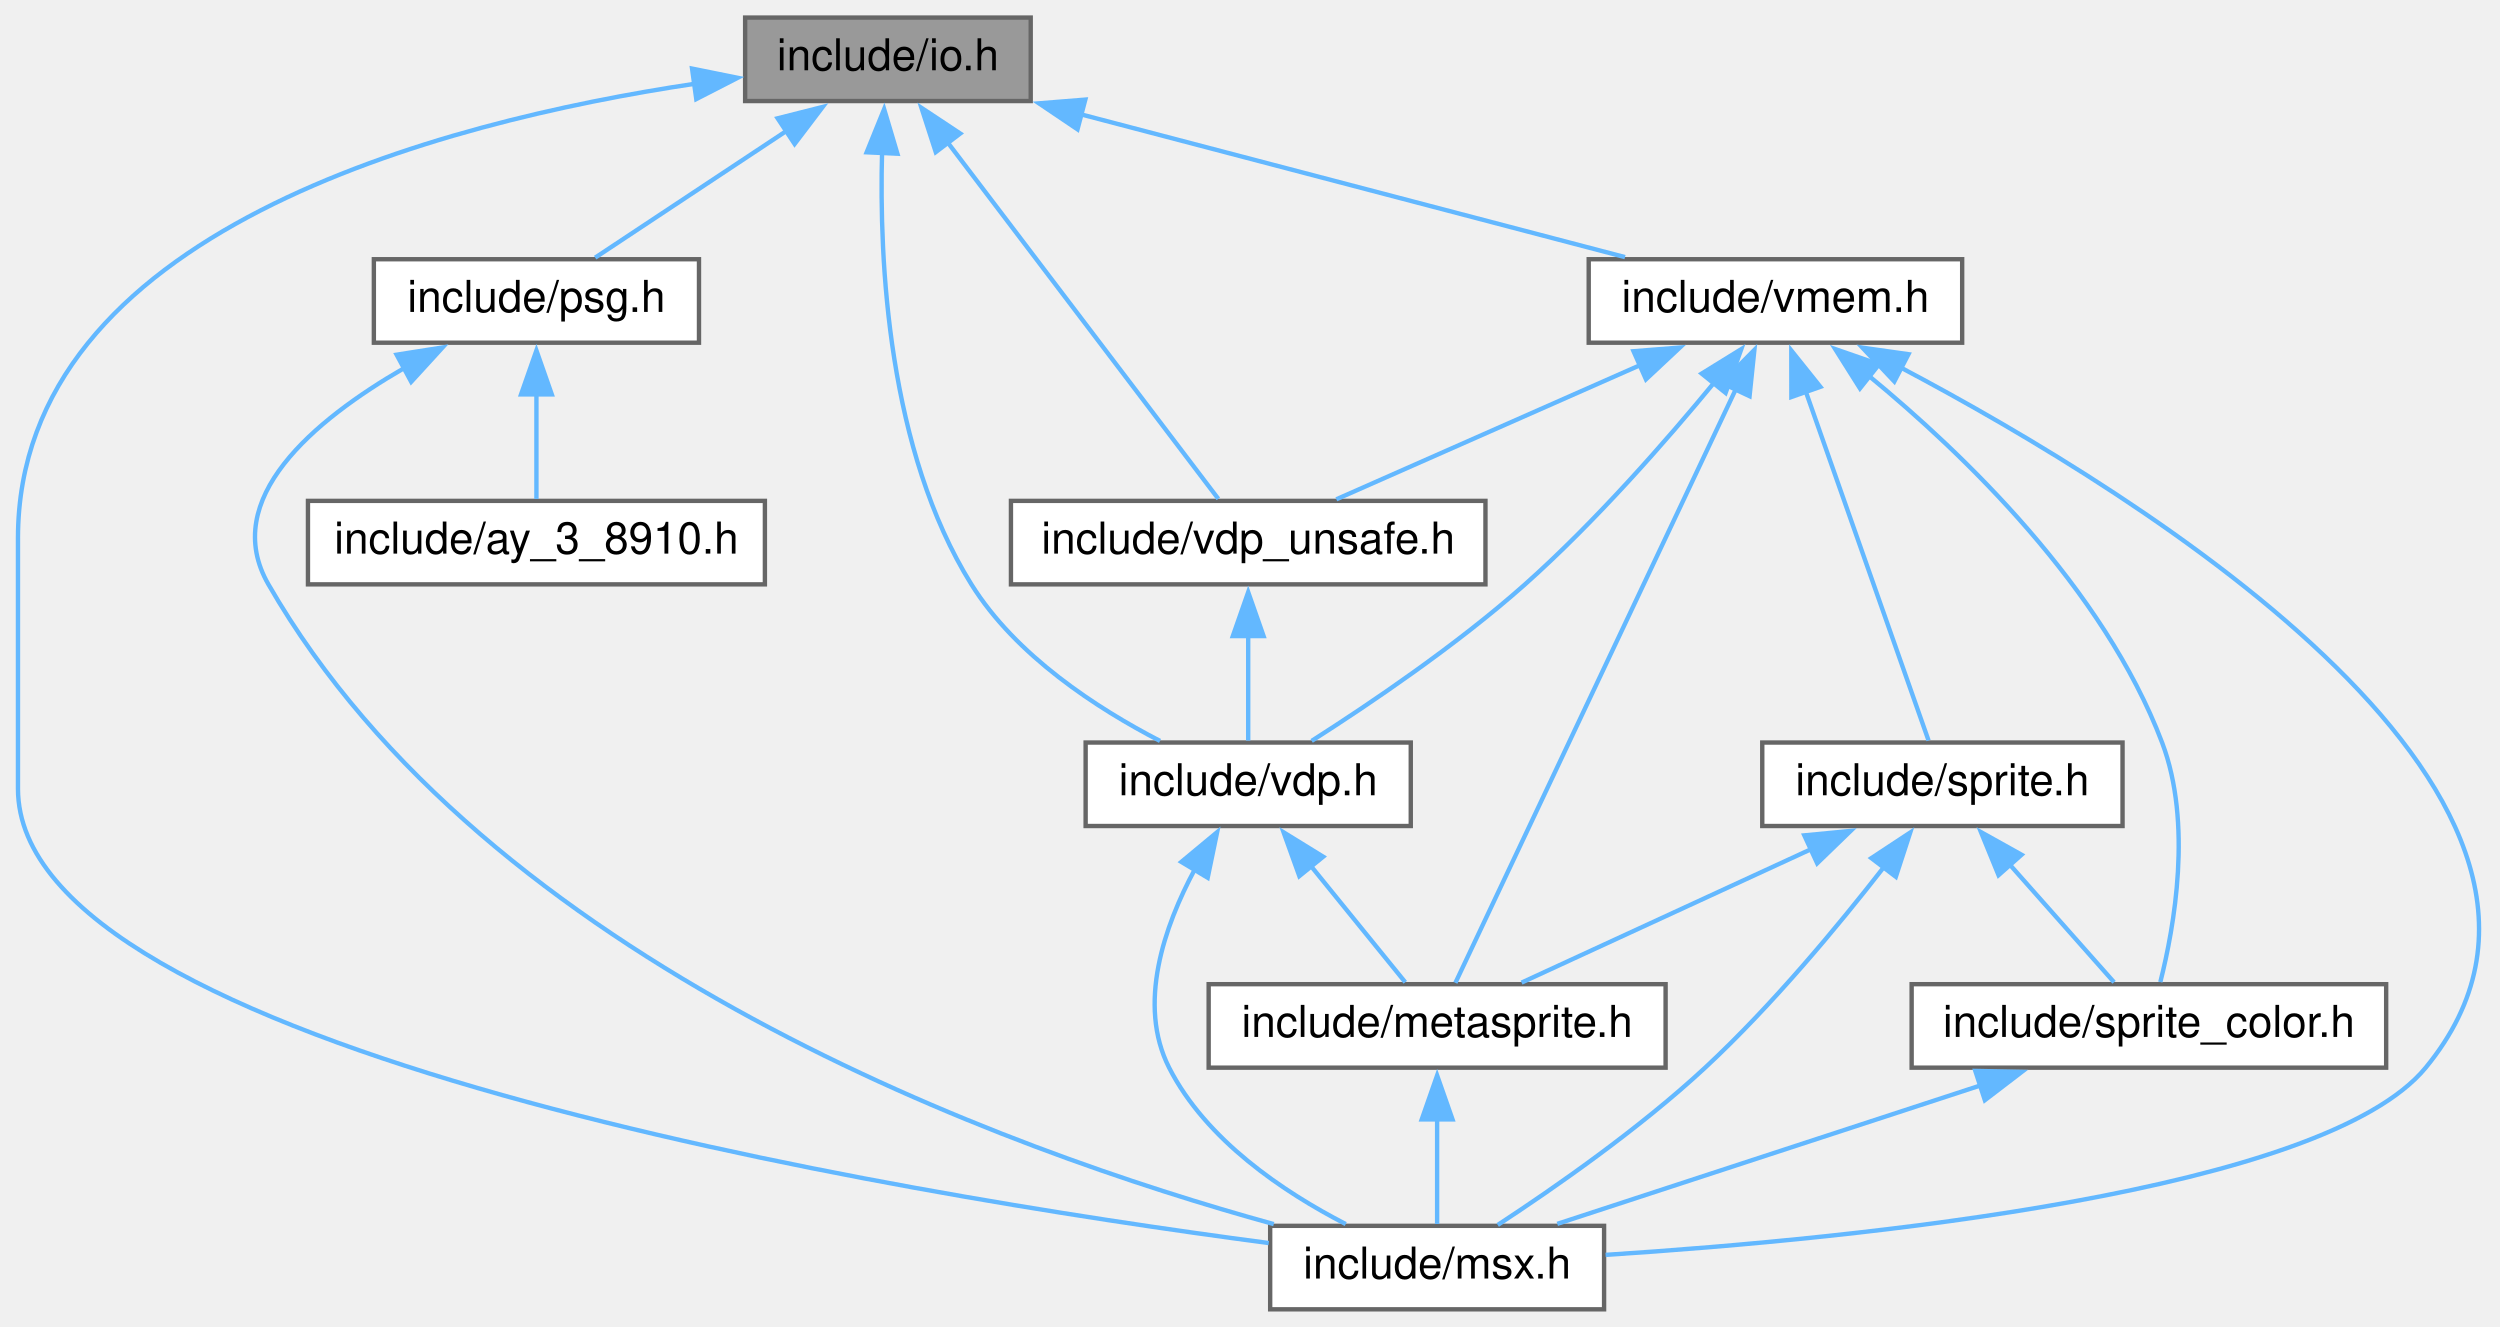
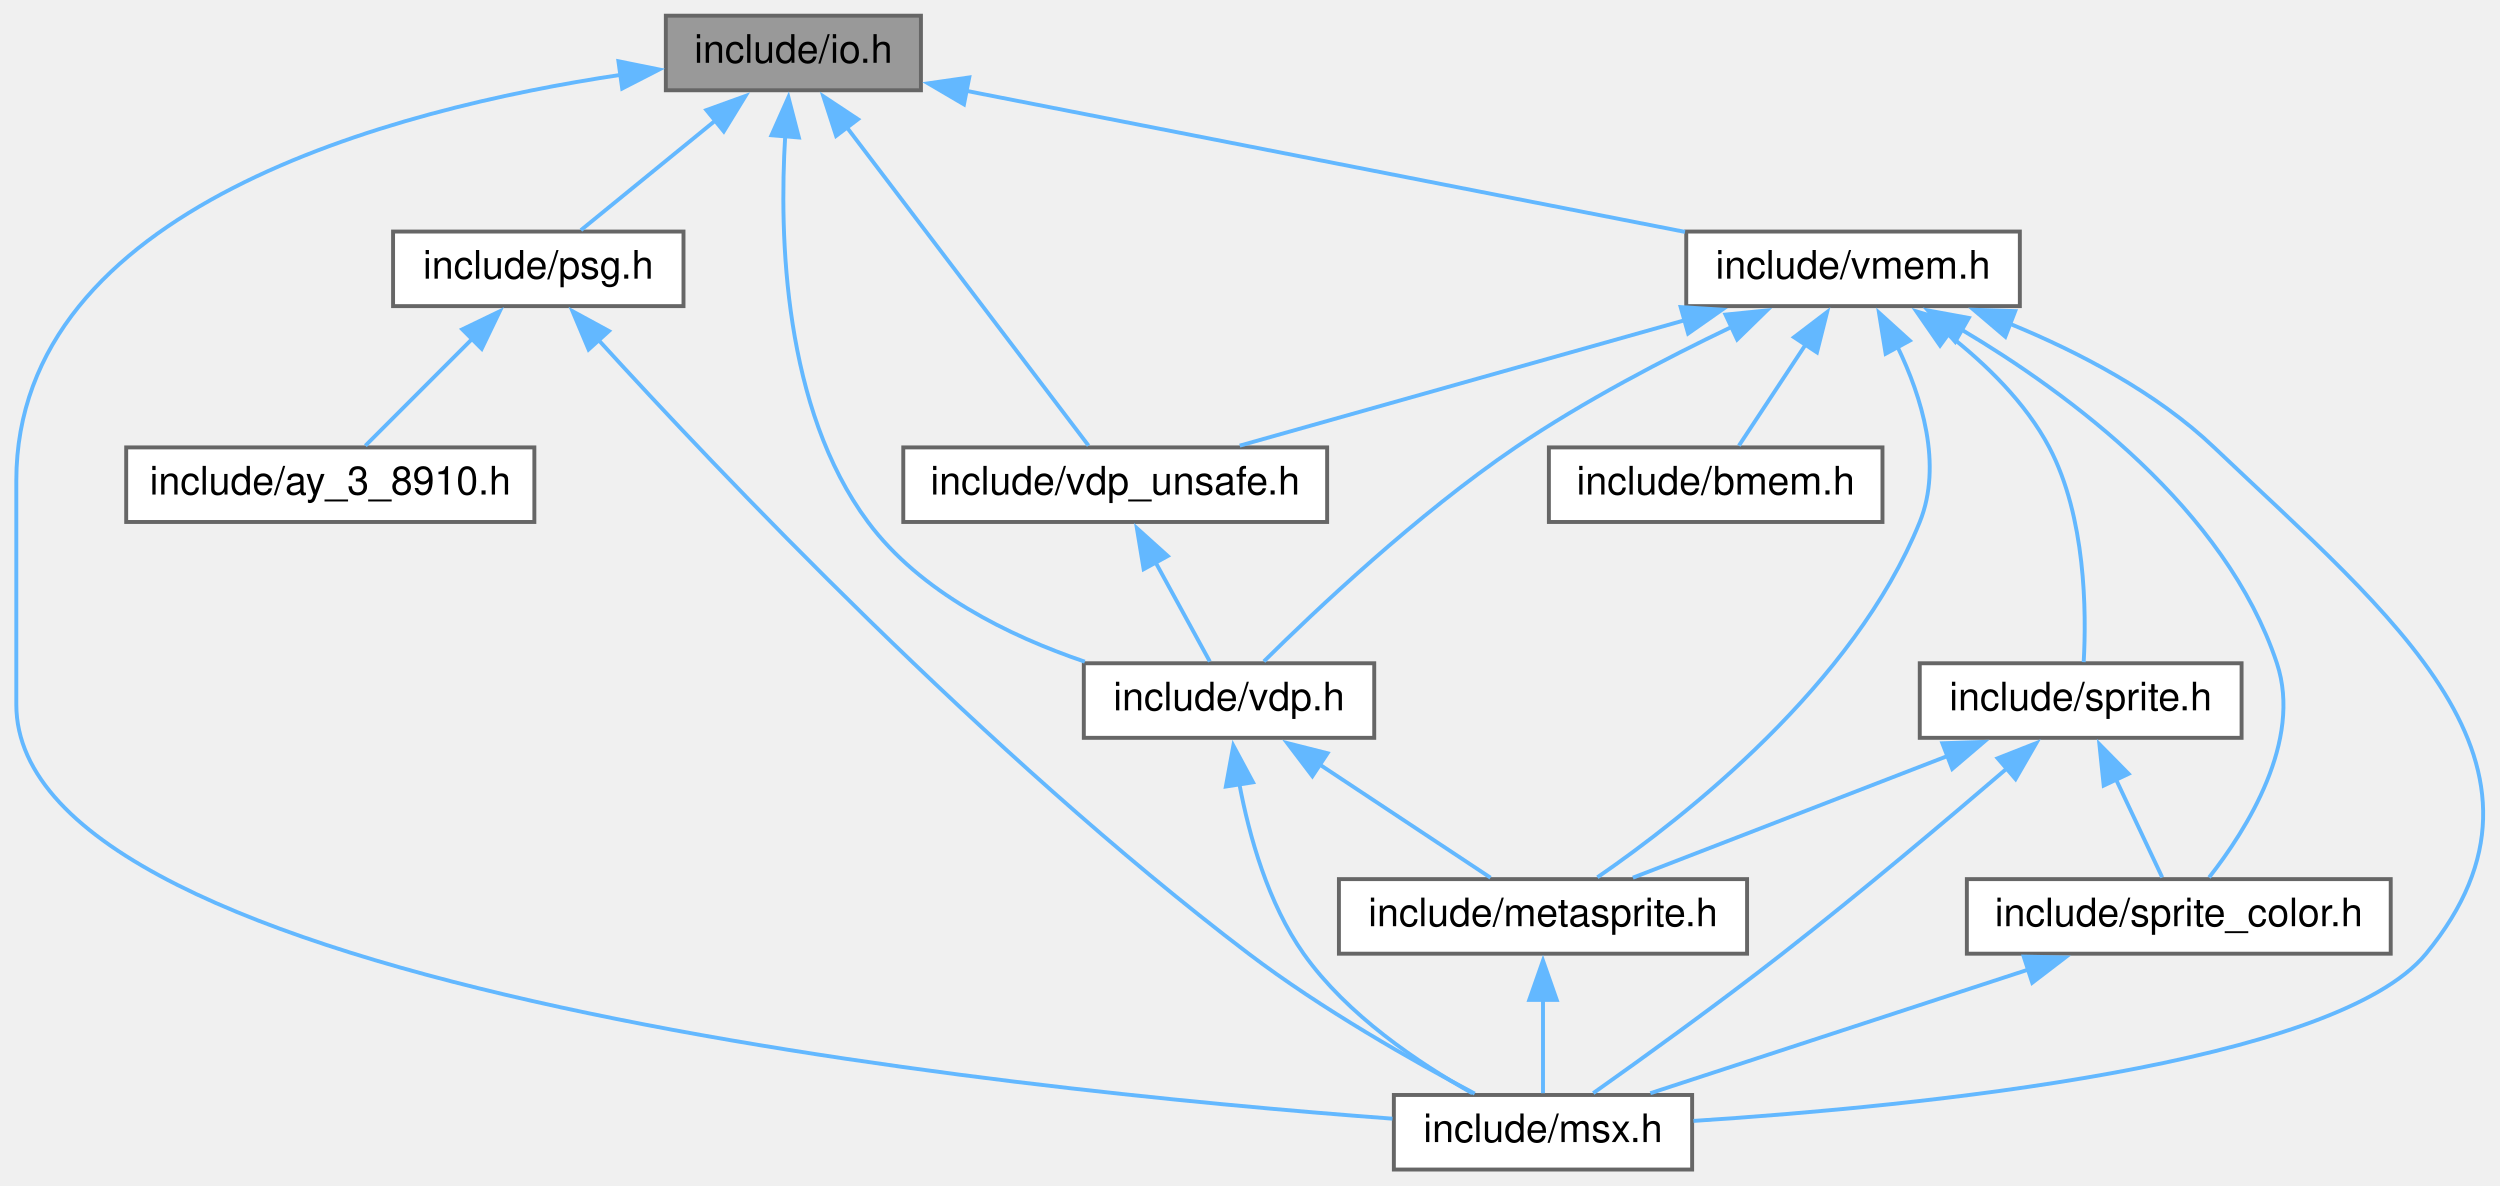
- <svg xmlns="http://www.w3.org/2000/svg" xmlns:xlink="http://www.w3.org/1999/xlink" width="569pt" height="302pt" viewBox="0.00 0.00 568.82 302.00">
+ <svg xmlns="http://www.w3.org/2000/svg" xmlns:xlink="http://www.w3.org/1999/xlink" width="637pt" height="302pt" viewBox="0.00 0.00 636.69 302.00">
  <g id="graph0" class="graph" transform="scale(1 1) rotate(0) translate(4 298)">
    <g id="node1" class="node">
      <g id="a_node1">
        <a xlink:title="Definition of I/O ports.">
          <polygon fill="#999999" stroke="#666666" points="230.5,-294 165.5,-294 165.5,-275 230.5,-275 230.5,-294" />
          <text text-anchor="middle" x="198" y="-282" font-family="Helvetica,sans-Serif" font-size="10.00">include/io.h</text>
        </a>
      </g>
    </g>
    <g id="node2" class="node">
      <g id="a_node2">
        <a xlink:href="msx_8h.html" target="_top" xlink:title="Using #include &lt;msx.h&gt; includes almost all C header files in libmsx, for ease to use.">
-           <polygon fill="white" stroke="#666666" points="361,-19 285,-19 285,0 361,0 361,-19" />
-           <text text-anchor="middle" x="323" y="-7" font-family="Helvetica,sans-Serif" font-size="10.00">include/msx.h</text>
+           <polygon fill="white" stroke="#666666" points="427,-19 351,-19 351,0 427,0 427,-19" />
+           <text text-anchor="middle" x="389" y="-7" font-family="Helvetica,sans-Serif" font-size="10.00">include/msx.h</text>
        </a>
      </g>
    </g>
    <g id="edge1" class="edge">
-       <path fill="none" stroke="#63b8ff" d="M154.18,-278.96C95.86,-270.22 0,-245.25 0,-175.5 0,-175.5 0,-175.5 0,-118.5 0,-59.08 199.12,-26.39 284.68,-15.08" />
+       <path fill="none" stroke="#63b8ff" d="M154.18,-278.96C95.86,-270.22 0,-245.25 0,-175.5 0,-175.5 0,-175.5 0,-118.5 0,-46.22 252.5,-20.3 350.64,-12.96" />
      <polygon fill="#63b8ff" stroke="#63b8ff" points="153.42,-282.39 163.81,-280.29 154.38,-275.45 153.42,-282.39" />
    </g>
    <g id="node3" class="node">
      <g id="a_node3">
        <a xlink:href="psg_8h.html" target="_top" xlink:title="Device interface for PSG (AY-3-8910) an internal sound chip.">
-           <polygon fill="white" stroke="#666666" points="155,-239 81,-239 81,-220 155,-220 155,-239" />
-           <text text-anchor="middle" x="118" y="-227" font-family="Helvetica,sans-Serif" font-size="10.00">include/psg.h</text>
+           <polygon fill="white" stroke="#666666" points="170,-239 96,-239 96,-220 170,-220 170,-239" />
+           <text text-anchor="middle" x="133" y="-227" font-family="Helvetica,sans-Serif" font-size="10.00">include/psg.h</text>
        </a>
      </g>
    </g>
    <g id="edge2" class="edge">
-       <path fill="none" stroke="#63b8ff" d="M174.89,-268.19C160.77,-258.84 143.22,-247.21 131.37,-239.36" />
-       <polygon fill="#63b8ff" stroke="#63b8ff" points="172.9,-271.07 183.17,-273.67 176.76,-265.23 172.9,-271.07" />
+       <path fill="none" stroke="#63b8ff" d="M178.21,-267.37C166.92,-258.16 153.21,-246.98 143.86,-239.36" />
+       <polygon fill="#63b8ff" stroke="#63b8ff" points="175.84,-269.95 185.8,-273.55 180.26,-264.52 175.84,-269.95" />
    </g>
    <g id="node5" class="node">
      <g id="a_node5">
        <a xlink:href="vdp_8h.html" target="_top" xlink:title="Data types and functions for VDP (Video Display Proccessor) access.">
-           <polygon fill="white" stroke="#666666" points="317,-129 243,-129 243,-110 317,-110 317,-129" />
-           <text text-anchor="middle" x="280" y="-117" font-family="Helvetica,sans-Serif" font-size="10.00">include/vdp.h</text>
+           <polygon fill="white" stroke="#666666" points="346,-129 272,-129 272,-110 346,-110 346,-129" />
+           <text text-anchor="middle" x="309" y="-117" font-family="Helvetica,sans-Serif" font-size="10.00">include/vdp.h</text>
        </a>
      </g>
    </g>
    <g id="edge5" class="edge">
-       <path fill="none" stroke="#63b8ff" d="M196.67,-263.43C195.98,-238.46 198.04,-195.42 217,-165 227.13,-148.75 245.6,-136.77 259.93,-129.36" />
-       <polygon fill="#63b8ff" stroke="#63b8ff" points="193.16,-263.34 197.14,-273.16 200.16,-263.01 193.16,-263.34" />
+       <path fill="none" stroke="#63b8ff" d="M195.91,-263.27C194.37,-237.8 195.5,-193.9 217,-165 230.34,-147.06 252.84,-136 272.25,-129.4" />
+       <polygon fill="#63b8ff" stroke="#63b8ff" points="192.42,-263.54 196.73,-273.22 199.39,-262.97 192.42,-263.54" />
    </g>
    <g id="node7" class="node">
      <g id="a_node7">
        <a xlink:href="vdp__unsafe_8h.html" target="_top" xlink:title="Unsafe primitive functions for VDP (Video Display Proccessor) access.">
          <polygon fill="white" stroke="#666666" points="334,-184 226,-184 226,-165 334,-165 334,-184" />
          <text text-anchor="middle" x="280" y="-172" font-family="Helvetica,sans-Serif" font-size="10.00">include/vdp_unsafe.h</text>
        </a>
      </g>
    </g>
    <g id="edge9" class="edge">
      <path fill="none" stroke="#63b8ff" d="M211.67,-265.49C229.42,-242.11 259.72,-202.2 273.2,-184.46" />
      <polygon fill="#63b8ff" stroke="#63b8ff" points="208.89,-263.38 205.63,-273.46 214.46,-267.61 208.89,-263.38" />
    </g>
    <g id="node8" class="node">
      <g id="a_node8">
        <a xlink:href="vmem_8h.html" target="_top" xlink:title="Data types and functions for VRAM access.">
-           <polygon fill="white" stroke="#666666" points="442.5,-239 357.5,-239 357.5,-220 442.5,-220 442.5,-239" />
-           <text text-anchor="middle" x="400" y="-227" font-family="Helvetica,sans-Serif" font-size="10.00">include/vmem.h</text>
+           <polygon fill="white" stroke="#666666" points="510.5,-239 425.5,-239 425.5,-220 510.5,-220 510.5,-239" />
+           <text text-anchor="middle" x="468" y="-227" font-family="Helvetica,sans-Serif" font-size="10.00">include/vmem.h</text>
        </a>
      </g>
    </g>
    <g id="edge11" class="edge">
-       <path fill="none" stroke="#63b8ff" d="M241.91,-271.98C279.09,-262.22 331.63,-248.44 365.76,-239.48" />
-       <polygon fill="#63b8ff" stroke="#63b8ff" points="241.15,-268.56 232.37,-274.48 242.93,-275.33 241.15,-268.56" />
+       <path fill="none" stroke="#63b8ff" d="M242.05,-274.85C292.65,-264.92 375.1,-248.74 425.18,-238.91" />
+       <polygon fill="#63b8ff" stroke="#63b8ff" points="241.46,-271.4 232.32,-276.76 242.81,-278.27 241.46,-271.4" />
    </g>
    <g id="edge4" class="edge">
-       <path fill="none" stroke="#63b8ff" d="M87.84,-214.19C67.36,-202.35 45.84,-184.38 57,-165 106.69,-78.68 225.15,-36.13 285.82,-19.39" />
-       <polygon fill="#63b8ff" stroke="#63b8ff" points="86.18,-217.27 96.65,-218.92 89.5,-211.1 86.18,-217.27" />
+       <path fill="none" stroke="#63b8ff" d="M148.36,-211.36C178.24,-178.6 247.13,-105.82 314,-55 332.56,-40.89 355.93,-27.65 371.61,-19.34" />
+       <polygon fill="#63b8ff" stroke="#63b8ff" points="145.82,-208.95 141.71,-218.71 151.01,-213.65 145.82,-208.95" />
    </g>
    <g id="node4" class="node">
      <g id="a_node4">
        <a xlink:href="ay__3__8910_8h.html" target="_top" xlink:title="Buffer for PSG (AY-3-8910) registers.">
-           <polygon fill="white" stroke="#666666" points="170,-184 66,-184 66,-165 170,-165 170,-184" />
-           <text text-anchor="middle" x="118" y="-172" font-family="Helvetica,sans-Serif" font-size="10.00">include/ay_3_8910.h</text>
+           <polygon fill="white" stroke="#666666" points="132,-184 28,-184 28,-165 132,-165 132,-184" />
+           <text text-anchor="middle" x="80" y="-172" font-family="Helvetica,sans-Serif" font-size="10.00">include/ay_3_8910.h</text>
        </a>
      </g>
    </g>
    <g id="edge3" class="edge">
-       <path fill="none" stroke="#63b8ff" d="M118,-208.35C118,-200.1 118,-190.97 118,-184.44" />
-       <polygon fill="#63b8ff" stroke="#63b8ff" points="114.5,-208.23 118,-218.23 121.5,-208.23 114.5,-208.23" />
+       <path fill="none" stroke="#63b8ff" d="M116.28,-211.78C107.22,-202.72 96.4,-191.9 88.94,-184.44" />
+       <polygon fill="#63b8ff" stroke="#63b8ff" points="113.63,-214.08 123.18,-218.68 118.58,-209.13 113.63,-214.08" />
    </g>
    <g id="edge8" class="edge">
-       <path fill="none" stroke="#63b8ff" d="M267.88,-100.19C260.85,-87.11 254.7,-69.36 262,-55 270.38,-38.52 288.03,-26.7 302.2,-19.4" />
-       <polygon fill="#63b8ff" stroke="#63b8ff" points="264.78,-101.83 272.93,-108.6 270.78,-98.22 264.78,-101.83" />
+       <path fill="none" stroke="#63b8ff" d="M311.63,-98.26C314.14,-85 318.94,-67.81 328,-55 339.05,-39.37 357.34,-27.1 371.01,-19.43" />
+       <polygon fill="#63b8ff" stroke="#63b8ff" points="308.19,-97.59 310.1,-108.01 315.11,-98.67 308.19,-97.59" />
    </g>
    <g id="node6" class="node">
      <g id="a_node6">
        <a xlink:href="metasprite_8h.html" target="_top" xlink:title="Meta-sprite ; an aggregate of sprites.">
-           <polygon fill="white" stroke="#666666" points="375,-74 271,-74 271,-55 375,-55 375,-74" />
-           <text text-anchor="middle" x="323" y="-62" font-family="Helvetica,sans-Serif" font-size="10.00">include/metasprite.h</text>
+           <polygon fill="white" stroke="#666666" points="441,-74 337,-74 337,-55 441,-55 441,-74" />
+           <text text-anchor="middle" x="389" y="-62" font-family="Helvetica,sans-Serif" font-size="10.00">include/metasprite.h</text>
        </a>
      </g>
    </g>
    <g id="edge6" class="edge">
-       <path fill="none" stroke="#63b8ff" d="M294.25,-100.93C301.45,-92.06 309.88,-81.67 315.75,-74.44" />
-       <polygon fill="#63b8ff" stroke="#63b8ff" points="291.64,-98.6 288.05,-108.57 297.07,-103.01 291.64,-98.6" />
+       <path fill="none" stroke="#63b8ff" d="M332.11,-103.19C346.23,-93.84 363.78,-82.21 375.63,-74.36" />
+       <polygon fill="#63b8ff" stroke="#63b8ff" points="330.24,-100.23 323.83,-108.67 334.1,-106.07 330.24,-100.23" />
    </g>
    <g id="edge7" class="edge">
-       <path fill="none" stroke="#63b8ff" d="M323,-43.35C323,-35.1 323,-25.97 323,-19.44" />
-       <polygon fill="#63b8ff" stroke="#63b8ff" points="319.5,-43.23 323,-53.23 326.5,-43.23 319.5,-43.23" />
+       <path fill="none" stroke="#63b8ff" d="M389,-43.35C389,-35.1 389,-25.97 389,-19.44" />
+       <polygon fill="#63b8ff" stroke="#63b8ff" points="385.5,-43.23 389,-53.23 392.5,-43.23 385.5,-43.23" />
    </g>
    <g id="edge10" class="edge">
-       <path fill="none" stroke="#63b8ff" d="M280,-153.35C280,-145.1 280,-135.97 280,-129.44" />
-       <polygon fill="#63b8ff" stroke="#63b8ff" points="276.5,-153.23 280,-163.23 283.5,-153.23 276.5,-153.23" />
+       <path fill="none" stroke="#63b8ff" d="M290.24,-154.79C294.95,-146.18 300.32,-136.36 304.11,-129.44" />
+       <polygon fill="#63b8ff" stroke="#63b8ff" points="287.25,-152.97 285.52,-163.42 293.39,-156.33 287.25,-152.97" />
+     </g>
+     <g id="edge14" class="edge">
+       <path fill="none" stroke="#63b8ff" d="M507.87,-215.54C525.41,-208.35 545.32,-197.98 560,-184 605.01,-141.14 653.46,-103.02 614,-55 590.81,-26.77 485.26,-16.15 427.34,-12.39" />
+       <polygon fill="#63b8ff" stroke="#63b8ff" points="506.8,-212.2 498.73,-219.07 509.32,-218.73 506.8,-212.2" />
+     </g>
+     <g id="edge21" class="edge">
+       <path fill="none" stroke="#63b8ff" d="M437.02,-214.68C420.19,-206.64 399.34,-195.78 382,-184 356.99,-167.01 331.06,-142.52 317.87,-129.47" />
+       <polygon fill="#63b8ff" stroke="#63b8ff" points="435.5,-217.84 446.05,-218.9 438.47,-211.5 435.5,-217.84" />
    </g>
    <g id="edge13" class="edge">
-       <path fill="none" stroke="#63b8ff" d="M428.4,-214.41C483.94,-185.05 597.35,-115.06 548,-55 524.81,-26.77 419.26,-16.15 361.34,-12.39" />
-       <polygon fill="#63b8ff" stroke="#63b8ff" points="427.06,-211.17 419.79,-218.87 430.28,-217.38 427.06,-211.17" />
+       <path fill="none" stroke="#63b8ff" d="M479.31,-209.68C485.52,-196.83 490.88,-179.57 485,-165 468.28,-123.6 425.18,-89.83 402.86,-74.46" />
+       <polygon fill="#63b8ff" stroke="#63b8ff" points="476.31,-207.87 474.61,-218.32 482.46,-211.21 476.31,-207.87" />
    </g>
-     <g id="edge20" class="edge">
-       <path fill="none" stroke="#63b8ff" d="M386.16,-211.05C375.17,-197.71 359.03,-179.26 343,-165 327.49,-151.2 307.67,-137.8 294.44,-129.37" />
-       <polygon fill="#63b8ff" stroke="#63b8ff" points="383.21,-212.97 392.23,-218.54 388.66,-208.57 383.21,-212.97" />
-     </g>
-     <g id="edge12" class="edge">
-       <path fill="none" stroke="#63b8ff" d="M390.96,-209.37C374.27,-174.03 339.2,-99.79 327.16,-74.31" />
-       <polygon fill="#63b8ff" stroke="#63b8ff" points="387.78,-210.82 395.21,-218.37 394.11,-207.83 387.78,-210.82" />
-     </g>
-     <g id="edge21" class="edge">
-       <path fill="none" stroke="#63b8ff" d="M369.28,-214.93C347.51,-205.32 318.95,-192.7 300.06,-184.36" />
-       <polygon fill="#63b8ff" stroke="#63b8ff" points="367.7,-218.06 378.26,-218.9 370.53,-211.66 367.7,-218.06" />
+     <g id="edge22" class="edge">
+       <path fill="none" stroke="#63b8ff" d="M425.4,-216.49C390.87,-206.76 342.97,-193.25 311.73,-184.45" />
+       <polygon fill="#63b8ff" stroke="#63b8ff" points="424.08,-219.75 434.65,-219.1 425.98,-213.02 424.08,-219.75" />
    </g>
    <g id="node9" class="node">
      <g id="a_node9">
-         <a xlink:href="sprite_8h.html" target="_top" xlink:title="Sprites.">
-           <polygon fill="white" stroke="#666666" points="479,-129 397,-129 397,-110 479,-110 479,-129" />
-           <text text-anchor="middle" x="438" y="-117" font-family="Helvetica,sans-Serif" font-size="10.00">include/sprite.h</text>
+         <a xlink:href="bmem_8h.html" target="_top" xlink:title="Data types and functions for accessing banked memory.">
+           <polygon fill="white" stroke="#666666" points="475.5,-184 390.5,-184 390.5,-165 475.5,-165 475.5,-184" />
+           <text text-anchor="middle" x="433" y="-172" font-family="Helvetica,sans-Serif" font-size="10.00">include/bmem.h</text>
        </a>
      </g>
    </g>
-     <g id="edge14" class="edge">
-       <path fill="none" stroke="#63b8ff" d="M406.9,-208.9C415.19,-185.33 428.74,-146.81 434.85,-129.46" />
-       <polygon fill="#63b8ff" stroke="#63b8ff" points="403.63,-207.64 403.61,-218.23 410.23,-209.96 403.63,-207.64" />
+     <g id="edge12" class="edge">
+       <path fill="none" stroke="#63b8ff" d="M456.02,-210.36C450.25,-201.62 443.57,-191.51 438.91,-184.44" />
+       <polygon fill="#63b8ff" stroke="#63b8ff" points="452.96,-212.07 461.39,-218.49 458.8,-208.21 452.96,-212.07" />
    </g>
    <g id="node10" class="node">
      <g id="a_node10">
-         <a xlink:href="sprite__color_8h.html" target="_top" xlink:title="Sprite color table interface.">
-           <polygon fill="white" stroke="#666666" points="539,-74 431,-74 431,-55 539,-55 539,-74" />
-           <text text-anchor="middle" x="485" y="-62" font-family="Helvetica,sans-Serif" font-size="10.00">include/sprite_color.h</text>
+         <a xlink:href="sprite_8h.html" target="_top" xlink:title="Sprites.">
+           <polygon fill="white" stroke="#666666" points="567,-129 485,-129 485,-110 567,-110 567,-129" />
+           <text text-anchor="middle" x="526" y="-117" font-family="Helvetica,sans-Serif" font-size="10.00">include/sprite.h</text>
        </a>
      </g>
    </g>
-     <g id="edge19" class="edge">
-       <path fill="none" stroke="#63b8ff" d="M421.17,-212.53C442.69,-194.84 474.69,-164.13 488,-129 494.96,-110.63 490.79,-87.11 487.6,-74.48" />
-       <polygon fill="#63b8ff" stroke="#63b8ff" points="419.24,-209.6 413.59,-218.56 423.59,-215.08 419.24,-209.6" />
+     <g id="edge15" class="edge">
+       <path fill="none" stroke="#63b8ff" d="M492.17,-212.83C501.79,-205.3 511.99,-195.41 518,-184 527.31,-166.3 527.49,-142.1 526.77,-129.29" />
+       <polygon fill="#63b8ff" stroke="#63b8ff" points="490.17,-209.95 484.14,-218.66 494.29,-215.62 490.17,-209.95" />
+     </g>
+     <g id="node11" class="node">
+       <g id="a_node11">
+         <a xlink:href="sprite__color_8h.html" target="_top" xlink:title="Sprite color table interface.">
+           <polygon fill="white" stroke="#666666" points="605,-74 497,-74 497,-55 605,-55 605,-74" />
+           <text text-anchor="middle" x="551" y="-62" font-family="Helvetica,sans-Serif" font-size="10.00">include/sprite_color.h</text>
+         </a>
+       </g>
+     </g>
+     <g id="edge20" class="edge">
+       <path fill="none" stroke="#63b8ff" d="M495.59,-214.04C523.07,-197.73 562.97,-168.27 576,-129 582.57,-109.21 568.29,-86.62 558.72,-74.43" />
+       <polygon fill="#63b8ff" stroke="#63b8ff" points="494.03,-210.91 487.07,-218.9 497.49,-216.99 494.03,-210.91" />
+     </g>
+     <g id="edge17" class="edge">
+       <path fill="none" stroke="#63b8ff" d="M507.36,-102.34C492.14,-89.29 469.97,-70.6 450,-55 433.68,-42.25 414.27,-28.29 401.8,-19.47" />
+       <polygon fill="#63b8ff" stroke="#63b8ff" points="504.84,-104.79 514.7,-108.67 509.41,-99.49 504.84,-104.79" />
    </g>
    <g id="edge16" class="edge">
-       <path fill="none" stroke="#63b8ff" d="M424.69,-100.66C414.33,-87.35 399.21,-69.12 384,-55 369.01,-41.09 349.64,-27.61 336.79,-19.2" />
-       <polygon fill="#63b8ff" stroke="#63b8ff" points="421.83,-102.69 430.68,-108.52 427.4,-98.44 421.83,-102.69" />
-     </g>
-     <g id="edge15" class="edge">
-       <path fill="none" stroke="#63b8ff" d="M408.27,-104.8C387.45,-95.2 360.24,-82.66 342.22,-74.36" />
-       <polygon fill="#63b8ff" stroke="#63b8ff" points="406.57,-107.87 417.12,-108.88 409.5,-101.51 406.57,-107.87" />
-     </g>
-     <g id="edge17" class="edge">
-       <path fill="none" stroke="#63b8ff" d="M453.33,-101.22C461.25,-92.28 470.6,-81.74 477.07,-74.44" />
-       <polygon fill="#63b8ff" stroke="#63b8ff" points="450.78,-98.81 446.77,-108.62 456.02,-103.46 450.78,-98.81" />
+       <path fill="none" stroke="#63b8ff" d="M492.28,-105.45C467.27,-95.78 433.86,-82.85 411.9,-74.36" />
+       <polygon fill="#63b8ff" stroke="#63b8ff" points="490.76,-108.62 501.35,-108.96 493.28,-102.09 490.76,-108.62" />
    </g>
    <g id="edge18" class="edge">
-       <path fill="none" stroke="#63b8ff" d="M446.74,-50.98C417.11,-41.29 376.79,-28.1 350.35,-19.45" />
-       <polygon fill="#63b8ff" stroke="#63b8ff" points="445.49,-54.26 456.08,-54.04 447.66,-47.6 445.49,-54.26" />
+       <path fill="none" stroke="#63b8ff" d="M534.96,-99.5C538.99,-90.96 543.56,-81.28 546.78,-74.44" />
+       <polygon fill="#63b8ff" stroke="#63b8ff" points="531.87,-97.84 530.77,-108.38 538.21,-100.83 531.87,-97.84" />
+     </g>
+     <g id="edge19" class="edge">
+       <path fill="none" stroke="#63b8ff" d="M512.74,-50.98C483.11,-41.29 442.79,-28.1 416.35,-19.45" />
+       <polygon fill="#63b8ff" stroke="#63b8ff" points="511.49,-54.26 522.08,-54.04 513.66,-47.6 511.49,-54.26" />
    </g>
  </g>
</svg>
